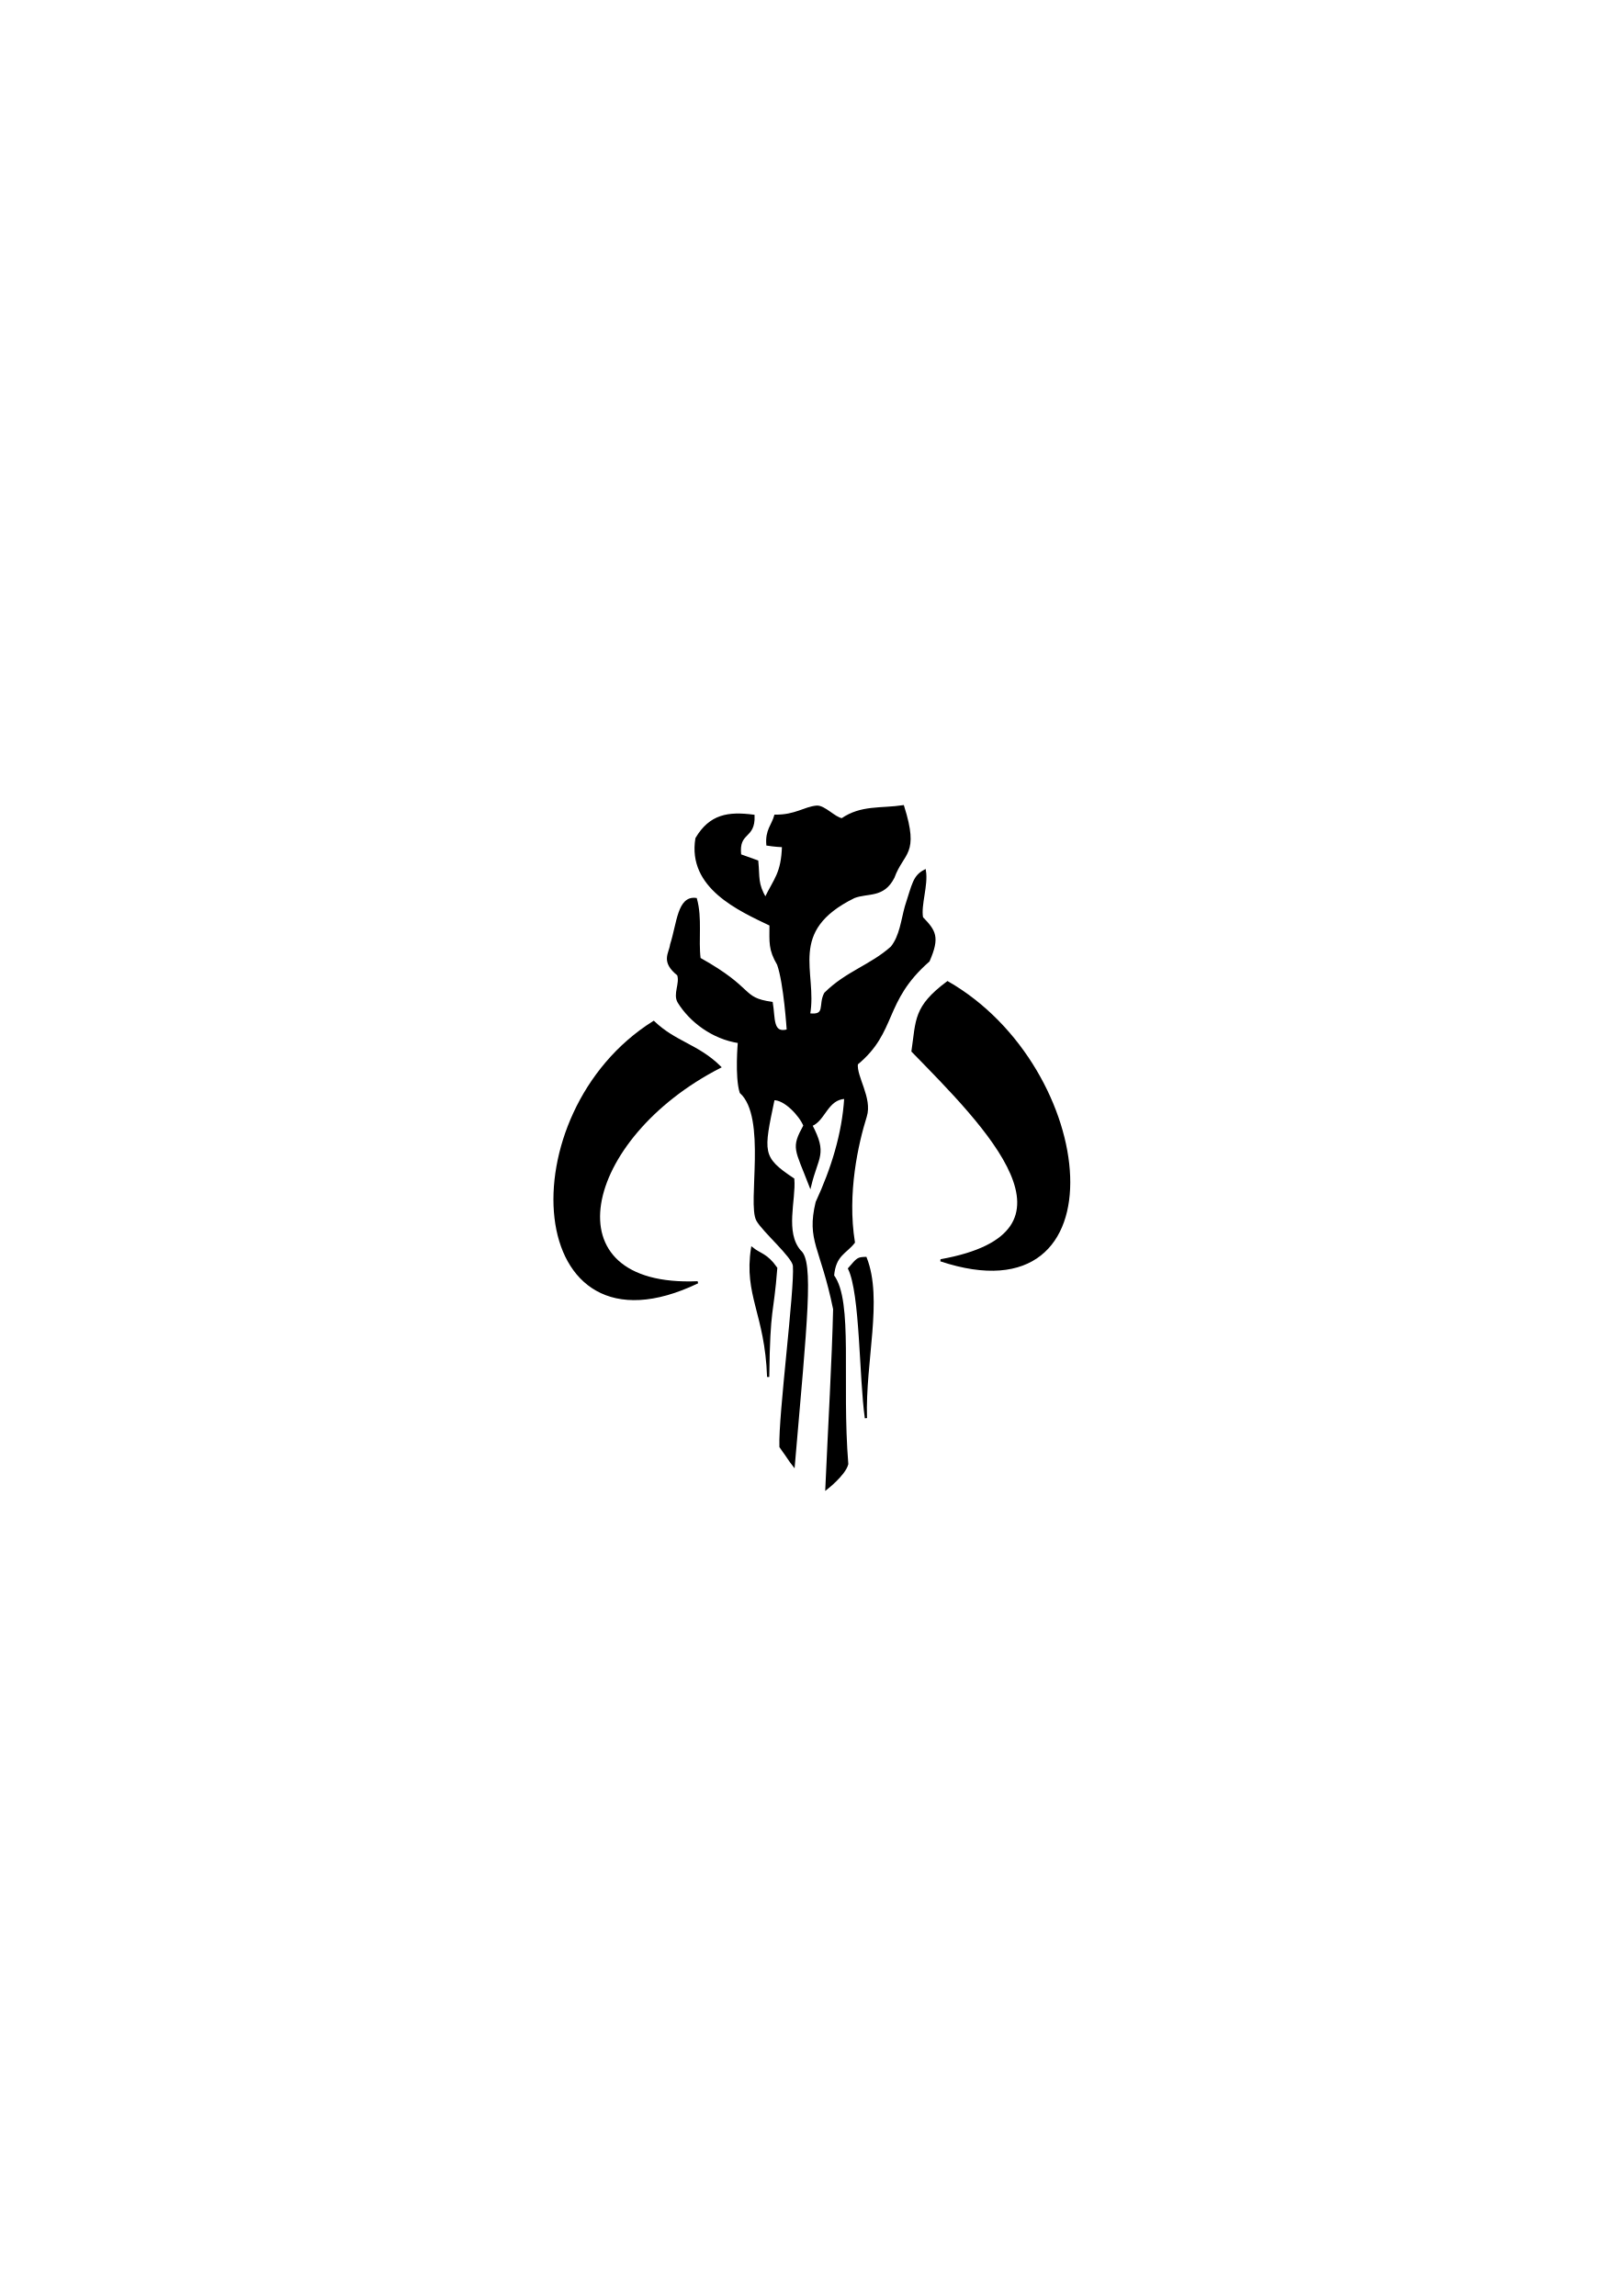
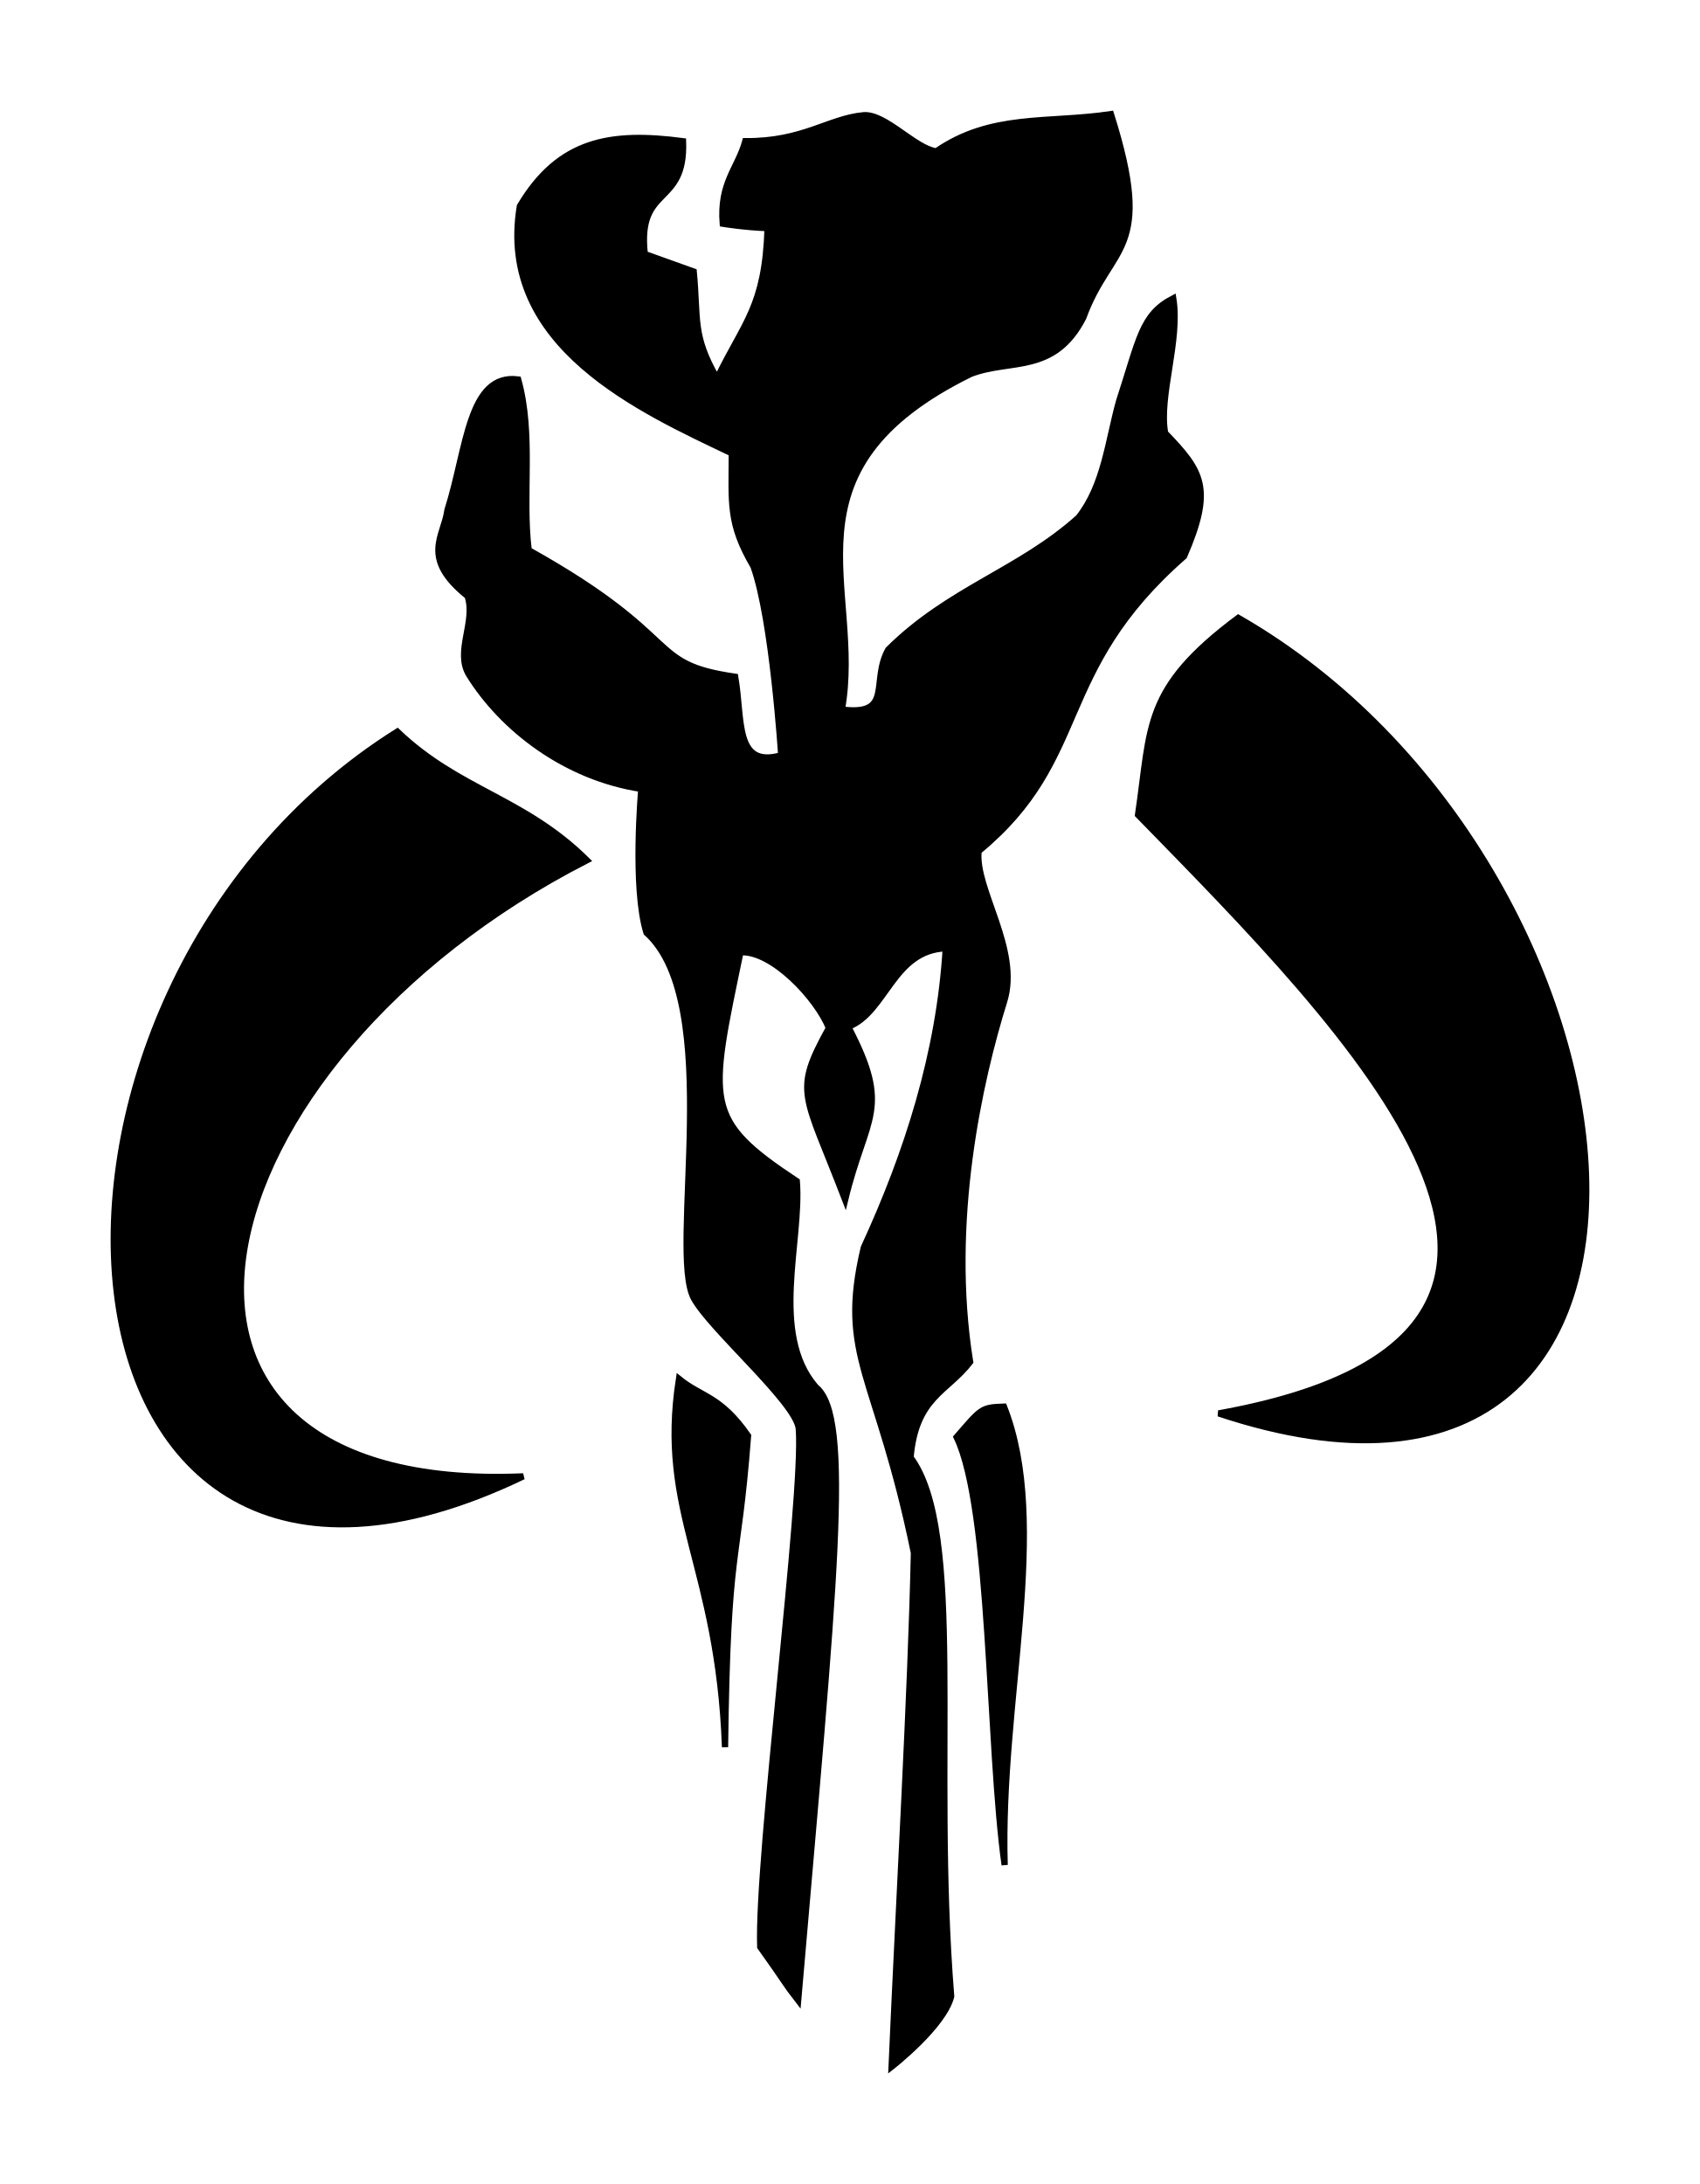
- <svg xmlns="http://www.w3.org/2000/svg" width="210mm" height="297mm" id="svg20324" version="1.1">
+ <svg xmlns="http://www.w3.org/2000/svg" width="76.844mm" height="98.722mm" id="svg20324" version="1.1">
  <defs id="defs20326" />
-   <g id="layer1">
+   <g id="layer1" transform="translate(-251.6337,-374.6977)">
    <g id="g20872" transform="matrix(2.429154,0,0,2.429154,-339.1309,-580.353)">
      <path id="path20354" d="m 271.143,444.615 c 4.349,4.157 8.889,4.654 13.333,9.048 -27.828,14.256 -34.997,44.631 -4.476,43.333 -35.051,16.829 -38.241,-33.938 -8.857,-52.381 z" style="fill:#000000;fill-opacity:1;stroke:#000000;stroke-width:0.439px;stroke-linecap:butt;stroke-linejoin:miter;stroke-opacity:1" />
      <path id="path20356" d="m 323.238,450.472 c 0.931,-6.286 0.355,-8.857 7.048,-13.857 30.179,17.32 35.489,68.205 -1.381,55.952 30.768,-5.529 9.084,-26.975 -5.667,-42.095 z" style="fill:#000000;fill-opacity:1;stroke:#000000;stroke-width:0.439px;stroke-linecap:butt;stroke-linejoin:miter;stroke-opacity:1" />
      <path id="path20358" d="m 290.952,490.139 c 1.614,1.31 2.895,1.179 4.857,4 -0.742,9.675 -1.432,7.306 -1.619,21.905 -0.464,-12.814 -4.702,-16.421 -3.238,-25.905 z" style="fill:#000000;fill-opacity:1;stroke:#000000;stroke-width:0.439px;stroke-linecap:butt;stroke-linejoin:miter;stroke-opacity:1" />
      <path id="path20360" d="m 310.476,494.234 c 2.442,5.059 2.214,21.864 3.381,30.095 -0.348,-11.551 3.235,-23.934 -0.048,-32.238 -1.59,0.06 -1.568,0.101 -3.333,2.143 z" style="fill:#000000;fill-opacity:1;stroke:#000000;stroke-width:0.439px;stroke-linecap:butt;stroke-linejoin:miter;stroke-opacity:1" />
      <path id="path20362" d="m 288.547,411.028 3.441,1.233 c 0.324,3.349 -0.124,4.466 1.643,7.516 1.905,-3.963 3.378,-5.025 3.553,-10.572 -1.604,-0.052 -3.155,-0.309 -3.155,-0.309 -0.231,-2.886 1.053,-3.878 1.589,-5.804 4.072,0.031 5.859,-1.602 8.327,-1.827 1.532,-0.103 3.581,2.324 5.101,2.542 3.879,-2.675 7.85,-1.955 12.286,-2.619 3.1,9.839 -0.032,9.061 -1.947,14.316 -2.057,4.007 -5.12,2.872 -7.922,3.958 -13.793,6.788 -7.524,15.092 -9.053,23.601 3.657,0.467 2.009,-1.965 3.256,-4.209 4.309,-4.279 9.189,-5.527 13.381,-9.286 1.802,-2.261 2.084,-5.404 2.857,-8.19 1.454,-4.452 1.584,-6.085 3.81,-7.238 0.487,2.968 -1.038,6.889 -0.571,9.476 2.594,2.694 3.405,3.888 1.333,8.667 -9.319,8.148 -6.492,14.181 -14.452,20.744 -0.288,2.648 2.934,6.916 1.797,10.559 -1.72,5.511 -3.983,15.487 -2.393,25.364 -1.654,2.138 -3.813,2.459 -4.19,6.714 3.866,5.203 1.51,21.222 2.857,37.905 -0.524,2.098 -4.19,4.952 -4.19,4.952 0.546,-12.402 1.351,-26.155 1.571,-36.143 -2.591,-12.654 -5.374,-13.712 -3.524,-21.476 3.085,-6.674 5.328,-13.754 5.762,-21.048 -3.728,0.145 -4.196,4.507 -6.857,5.524 3.06,5.847 1.222,6.207 -0.219,12.162 -2.899,-7.546 -3.662,-7.511 -1.143,-12.081 -0.841,-2.089 -3.972,-5.455 -6.22,-5.324 -2.223,10.665 -2.624,11.743 3.963,16.1 0.344,4.207 -1.925,10.705 1.333,14.476 2.603,2.084 1.293,13.812 -1.238,43.143 -1.01,-1.299 -0.83,-1.196 -2.667,-3.762 -0.22,-6.337 3.082,-31.6 2.714,-36.429 -0.139,-1.827 -6.186,-6.999 -7.381,-9.19 -1.803,-3.306 2.186,-20.747 -3.333,-25.714 -0.987,-3.151 -0.363,-10.113 -0.363,-10.113 -5.298,-0.806 -9.754,-4.22 -12.119,-8.036 -0.987,-1.63 0.5,-3.715 -0.101,-5.524 -3.347,-2.68 -1.649,-4.219 -1.417,-6.042 1.384,-4.342 1.472,-9.645 4.976,-9.196 1.085,3.899 0.263,8.1 0.738,12.006 11.158,6.229 8.137,7.984 14.524,8.905 0.527,3.027 -0.061,6.448 3.238,5.524 0,0 -0.604,-9.522 -1.952,-13.286 -1.766,-3.021 -1.531,-4.418 -1.524,-7.952 -6.313,-3.02 -16.539,-7.532 -14.905,-17.381 2.775,-4.677 6.404,-5.234 11.476,-4.571 0.175,4.703 -3.238,2.99 -2.691,7.937 z" style="fill:#000000;fill-opacity:1;stroke:#000000;stroke-width:0.439px;stroke-linecap:butt;stroke-linejoin:miter;stroke-opacity:1" />
    </g>
  </g>
</svg>
